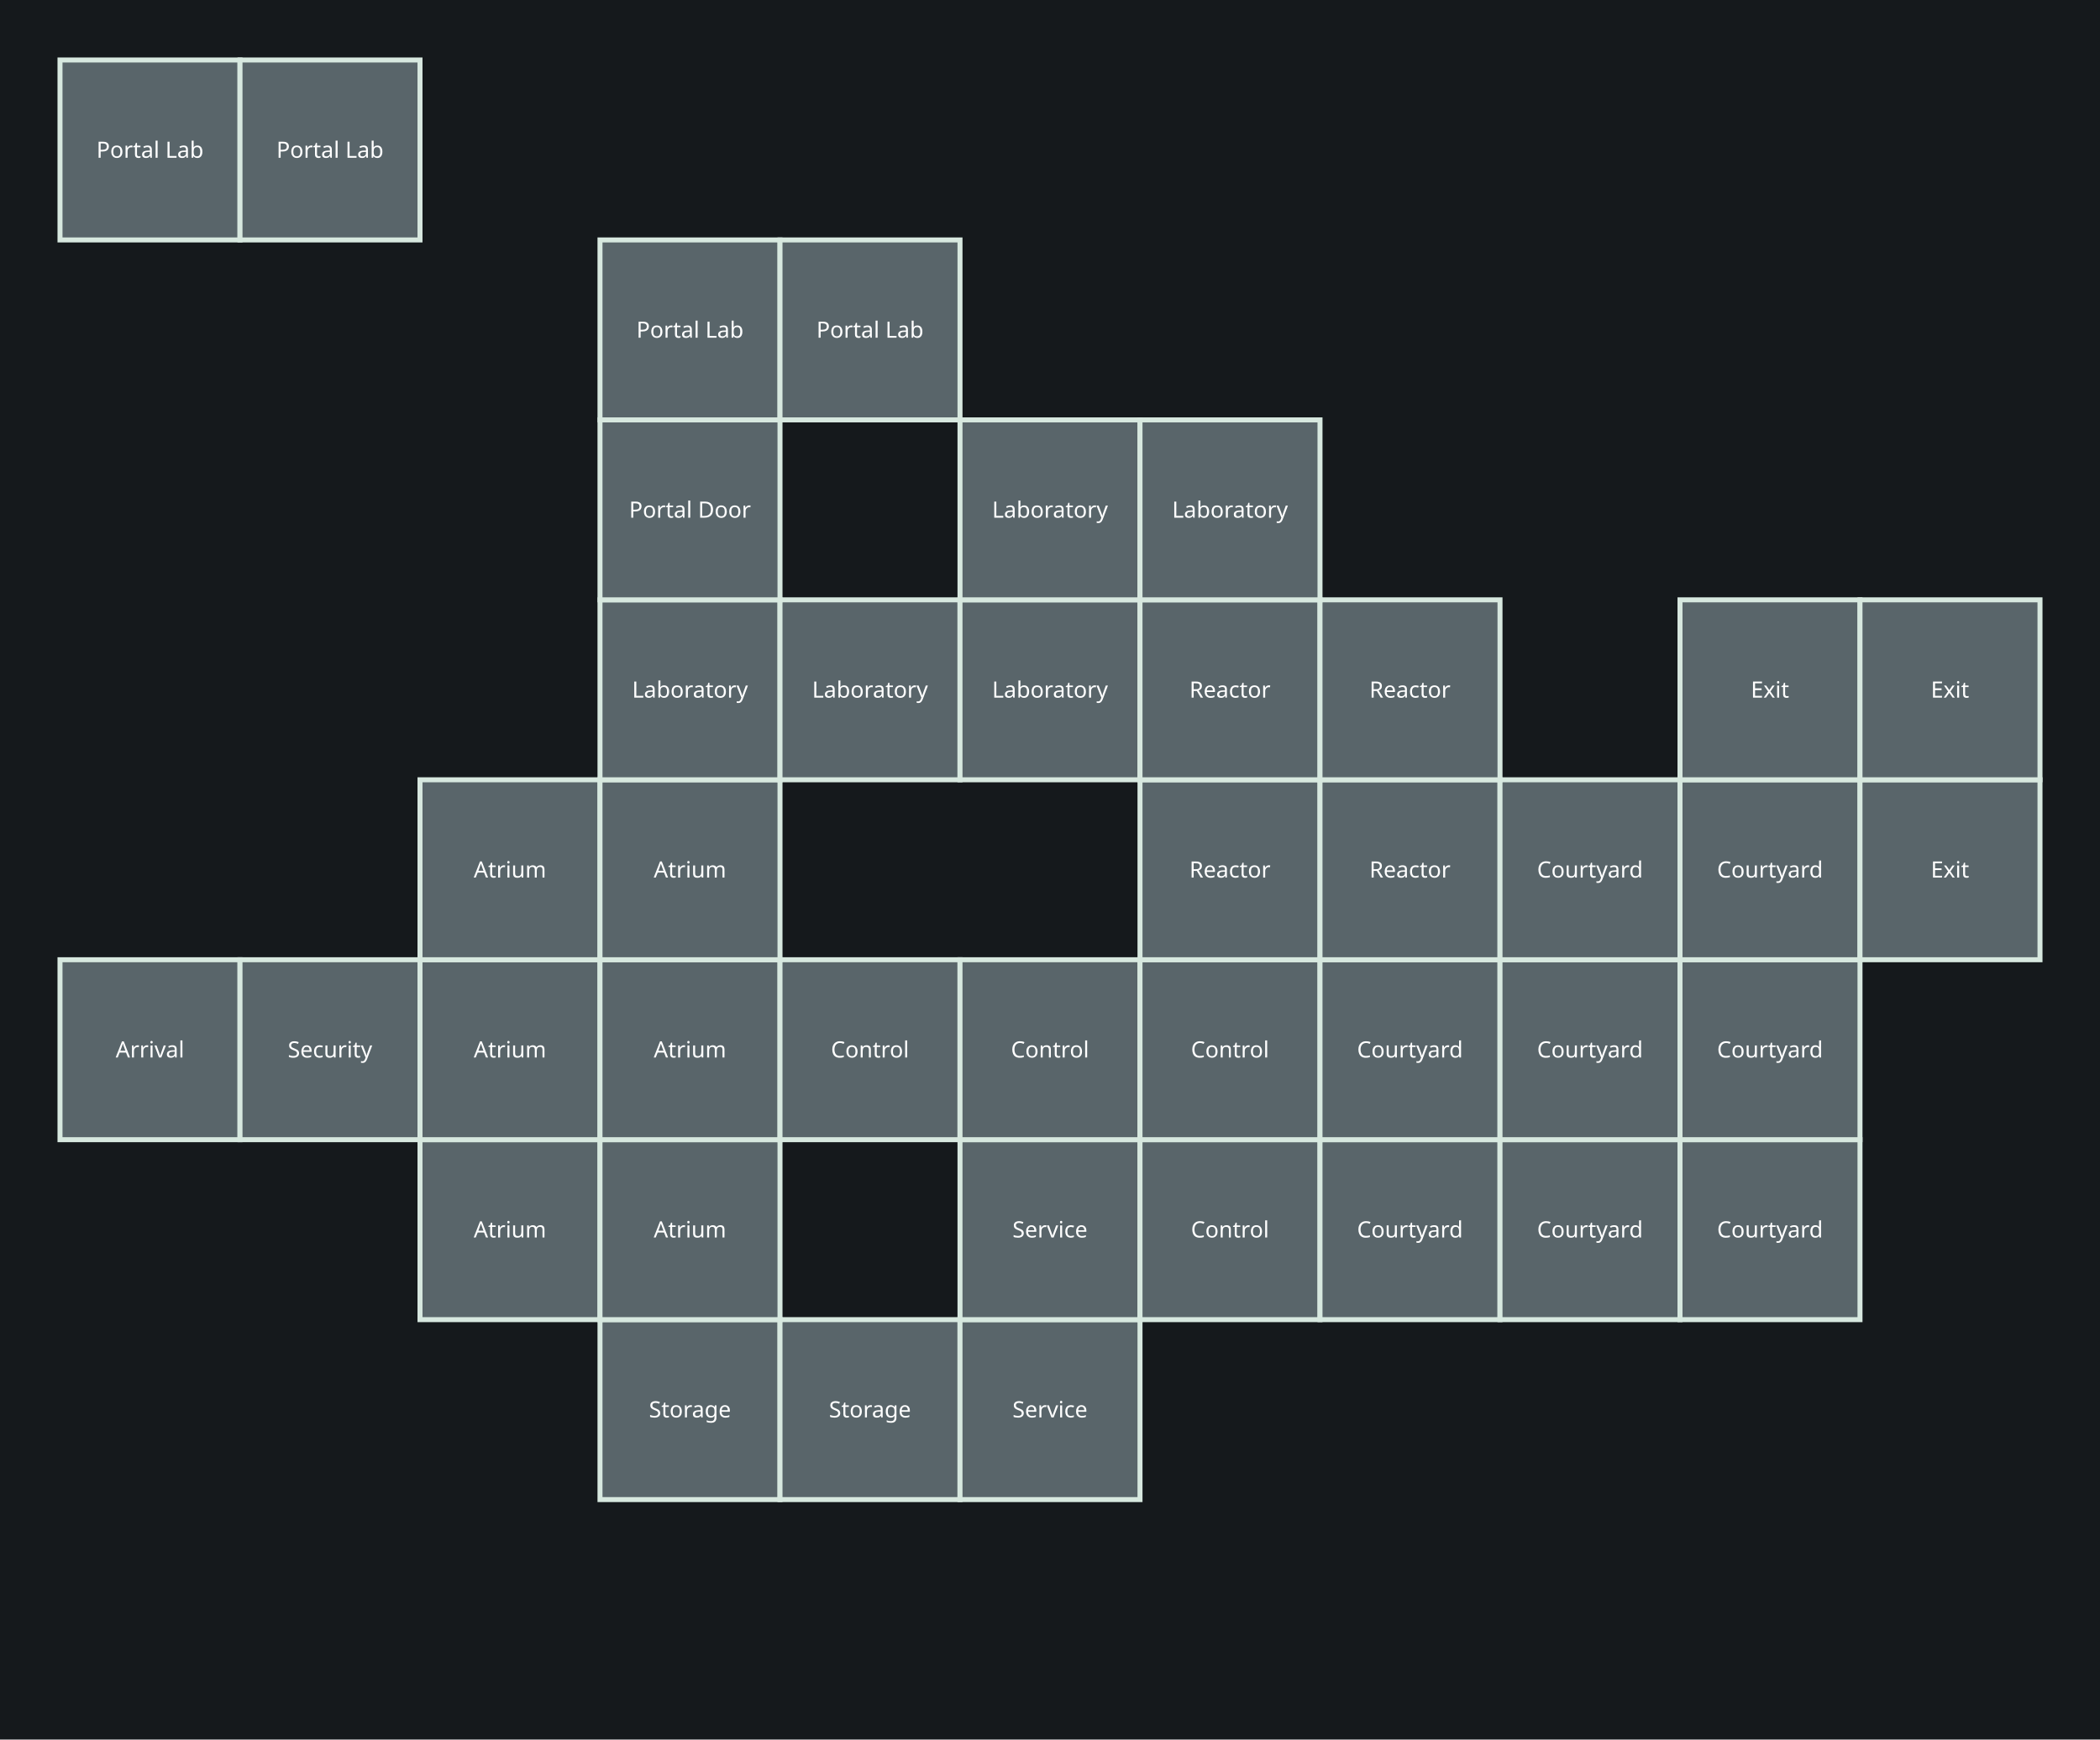
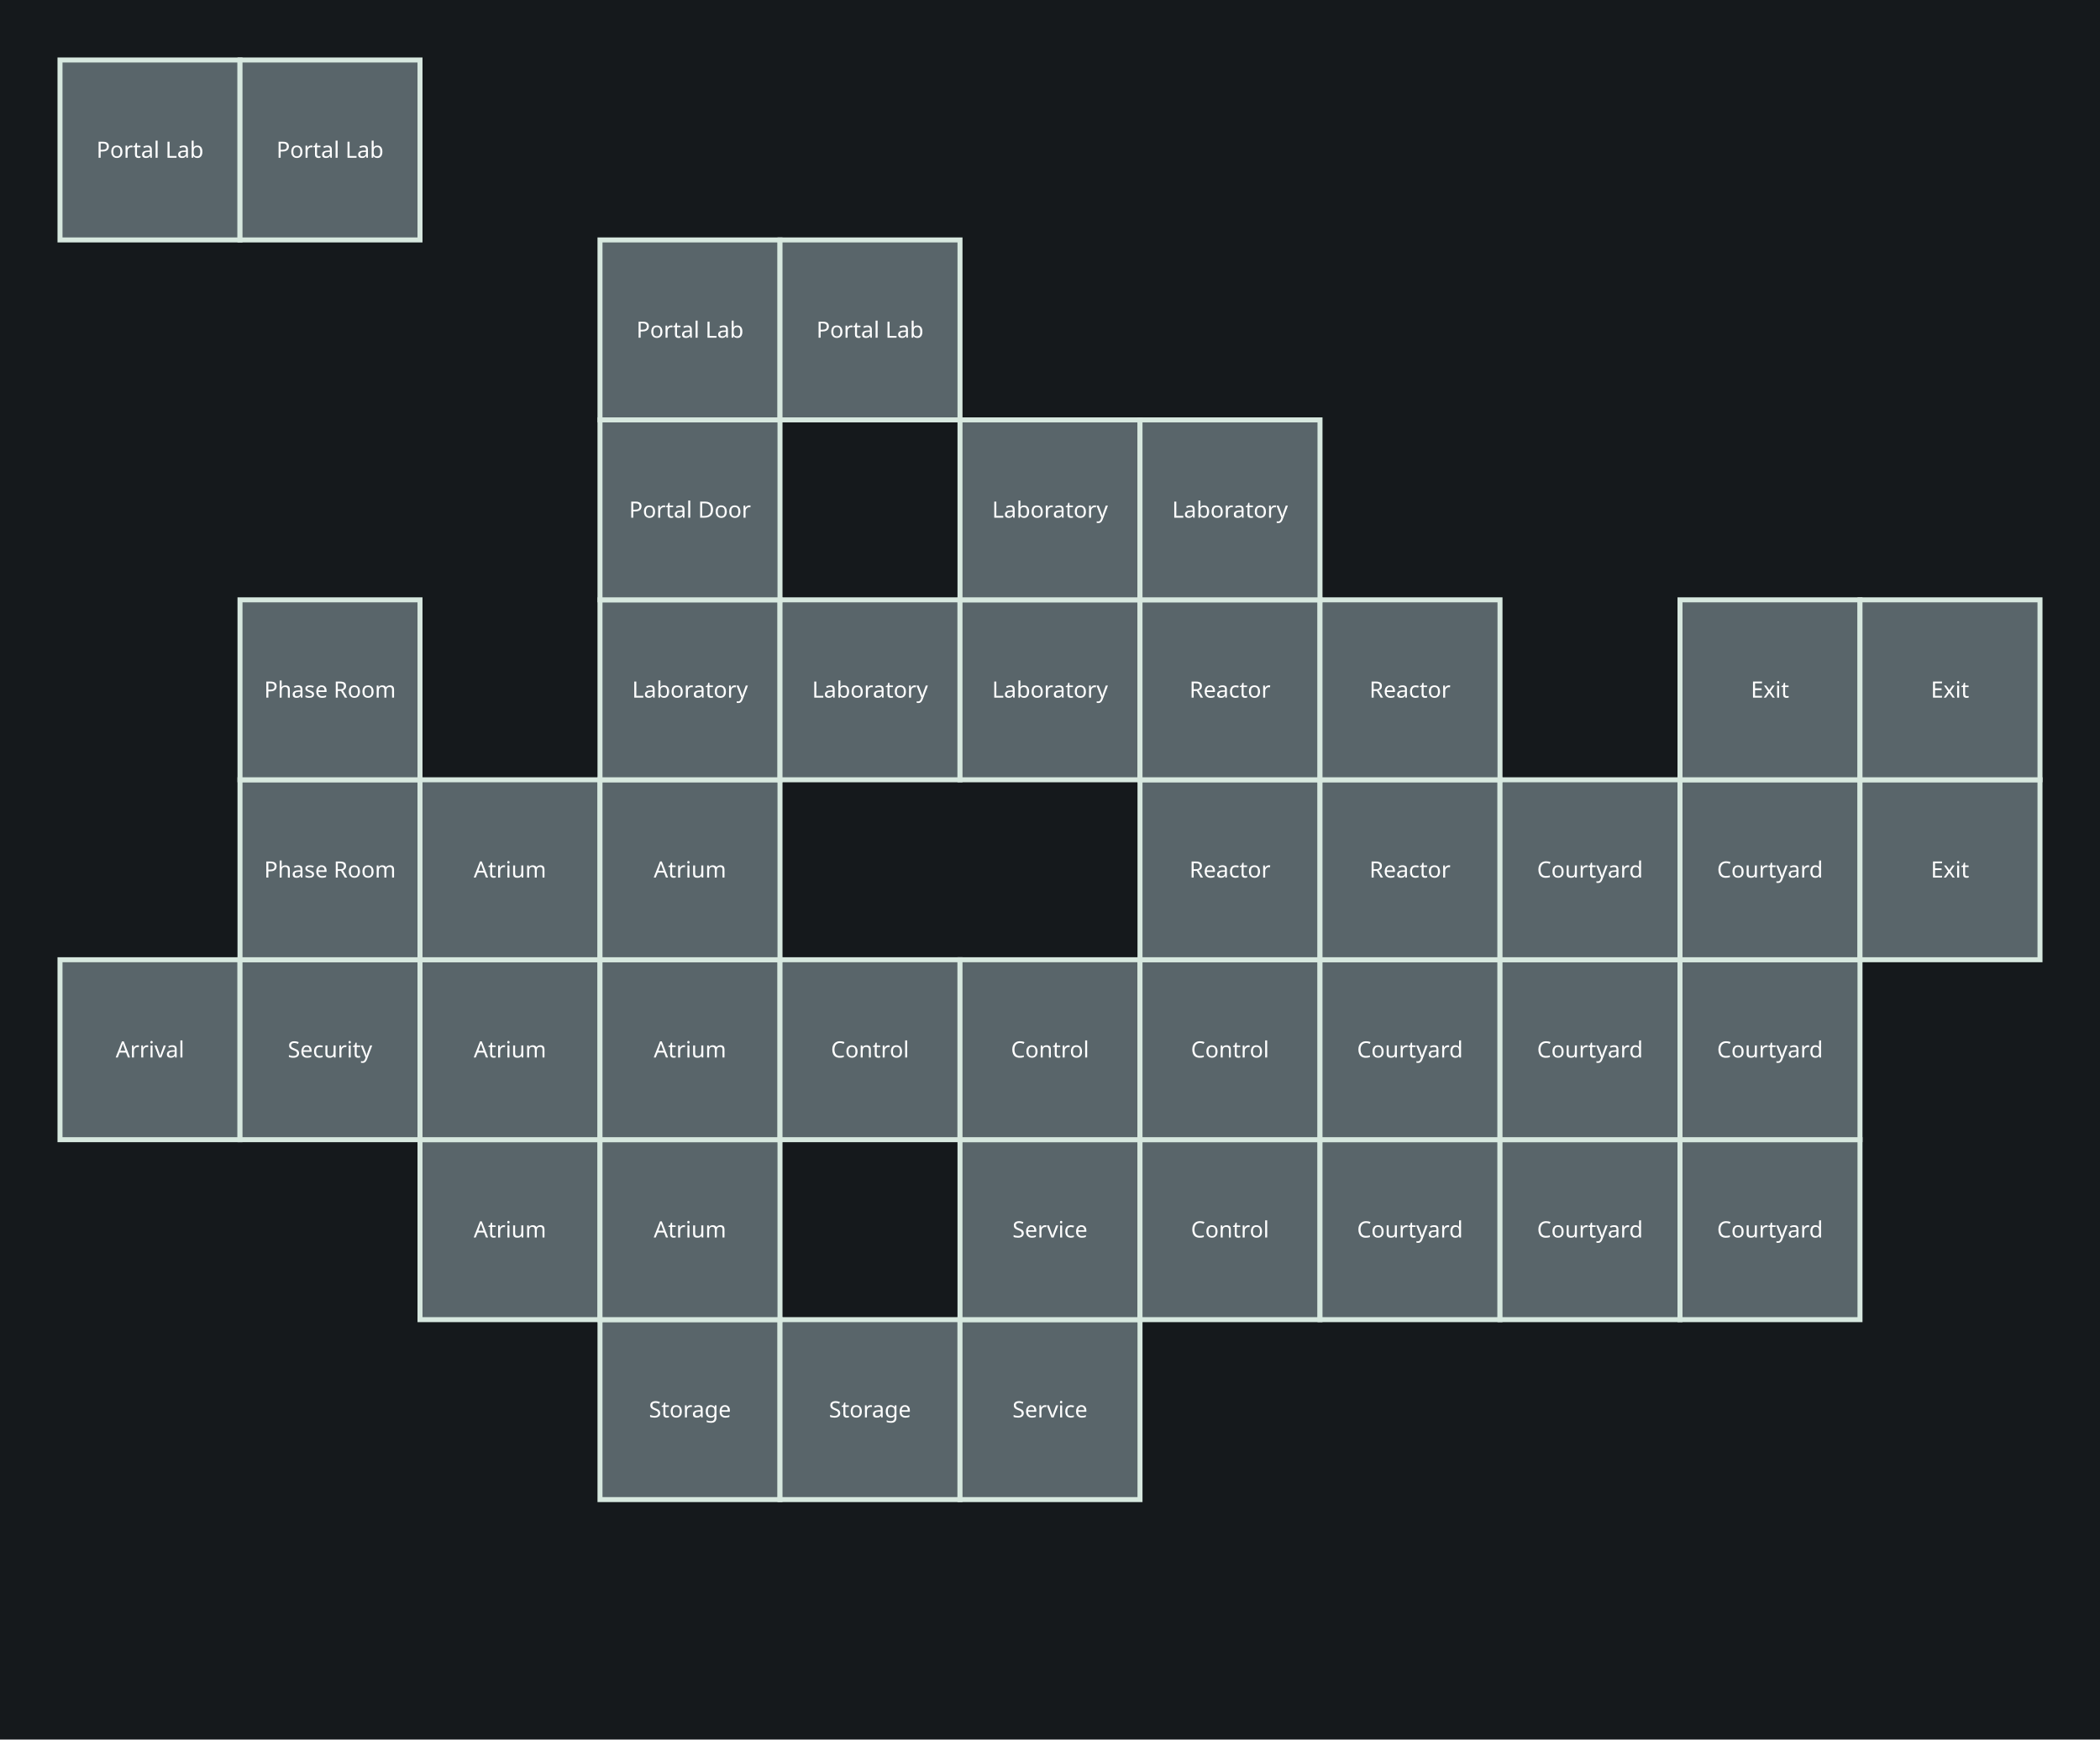
<svg xmlns="http://www.w3.org/2000/svg" width="840" height="696" viewBox="0 0 840 696">
  <rect width="100%" height="100%" fill="#15191c" />
  <rect x="240" y="528" width="72" height="72" fill="#59656a" stroke="#d7e8df" stroke-width="2" />
  <text x="276.0" y="564.0" text-anchor="middle" dominant-baseline="middle" fill="white" font-family="sans-serif" font-size="9">Storage</text>
  <rect x="312" y="528" width="72" height="72" fill="#59656a" stroke="#d7e8df" stroke-width="2" />
  <text x="348.0" y="564.0" text-anchor="middle" dominant-baseline="middle" fill="white" font-family="sans-serif" font-size="9">Storage</text>
  <rect x="384" y="528" width="72" height="72" fill="#59656a" stroke="#d7e8df" stroke-width="2" />
  <text x="420.0" y="564.0" text-anchor="middle" dominant-baseline="middle" fill="white" font-family="sans-serif" font-size="9">Service</text>
  <rect x="168" y="456" width="72" height="72" fill="#59656a" stroke="#d7e8df" stroke-width="2" />
  <text x="204.0" y="492.0" text-anchor="middle" dominant-baseline="middle" fill="white" font-family="sans-serif" font-size="9">Atrium</text>
  <rect x="240" y="456" width="72" height="72" fill="#59656a" stroke="#d7e8df" stroke-width="2" />
  <text x="276.0" y="492.0" text-anchor="middle" dominant-baseline="middle" fill="white" font-family="sans-serif" font-size="9">Atrium</text>
  <rect x="384" y="456" width="72" height="72" fill="#59656a" stroke="#d7e8df" stroke-width="2" />
  <text x="420.0" y="492.0" text-anchor="middle" dominant-baseline="middle" fill="white" font-family="sans-serif" font-size="9">Service</text>
  <rect x="456" y="456" width="72" height="72" fill="#59656a" stroke="#d7e8df" stroke-width="2" />
  <text x="492.0" y="492.0" text-anchor="middle" dominant-baseline="middle" fill="white" font-family="sans-serif" font-size="9">Control</text>
  <rect x="528" y="456" width="72" height="72" fill="#59656a" stroke="#d7e8df" stroke-width="2" />
  <text x="564.0" y="492.0" text-anchor="middle" dominant-baseline="middle" fill="white" font-family="sans-serif" font-size="9">Courtyard</text>
  <rect x="600" y="456" width="72" height="72" fill="#59656a" stroke="#d7e8df" stroke-width="2" />
  <text x="636.0" y="492.0" text-anchor="middle" dominant-baseline="middle" fill="white" font-family="sans-serif" font-size="9">Courtyard</text>
  <rect x="672" y="456" width="72" height="72" fill="#59656a" stroke="#d7e8df" stroke-width="2" />
  <text x="708.0" y="492.0" text-anchor="middle" dominant-baseline="middle" fill="white" font-family="sans-serif" font-size="9">Courtyard</text>
  <rect x="24" y="384" width="72" height="72" fill="#59656a" stroke="#d7e8df" stroke-width="2" />
  <text x="60.0" y="420.0" text-anchor="middle" dominant-baseline="middle" fill="white" font-family="sans-serif" font-size="9">Arrival</text>
  <rect x="96" y="384" width="72" height="72" fill="#59656a" stroke="#d7e8df" stroke-width="2" />
  <text x="132.0" y="420.0" text-anchor="middle" dominant-baseline="middle" fill="white" font-family="sans-serif" font-size="9">Security</text>
  <rect x="168" y="384" width="72" height="72" fill="#59656a" stroke="#d7e8df" stroke-width="2" />
  <text x="204.0" y="420.0" text-anchor="middle" dominant-baseline="middle" fill="white" font-family="sans-serif" font-size="9">Atrium</text>
  <rect x="240" y="384" width="72" height="72" fill="#59656a" stroke="#d7e8df" stroke-width="2" />
  <text x="276.0" y="420.0" text-anchor="middle" dominant-baseline="middle" fill="white" font-family="sans-serif" font-size="9">Atrium</text>
  <rect x="312" y="384" width="72" height="72" fill="#59656a" stroke="#d7e8df" stroke-width="2" />
  <text x="348.0" y="420.0" text-anchor="middle" dominant-baseline="middle" fill="white" font-family="sans-serif" font-size="9">Control</text>
  <rect x="384" y="384" width="72" height="72" fill="#59656a" stroke="#d7e8df" stroke-width="2" />
  <text x="420.0" y="420.0" text-anchor="middle" dominant-baseline="middle" fill="white" font-family="sans-serif" font-size="9">Control</text>
  <rect x="456" y="384" width="72" height="72" fill="#59656a" stroke="#d7e8df" stroke-width="2" />
  <text x="492.0" y="420.0" text-anchor="middle" dominant-baseline="middle" fill="white" font-family="sans-serif" font-size="9">Control</text>
  <rect x="528" y="384" width="72" height="72" fill="#59656a" stroke="#d7e8df" stroke-width="2" />
  <text x="564.0" y="420.0" text-anchor="middle" dominant-baseline="middle" fill="white" font-family="sans-serif" font-size="9">Courtyard</text>
  <rect x="600" y="384" width="72" height="72" fill="#59656a" stroke="#d7e8df" stroke-width="2" />
  <text x="636.0" y="420.0" text-anchor="middle" dominant-baseline="middle" fill="white" font-family="sans-serif" font-size="9">Courtyard</text>
  <rect x="672" y="384" width="72" height="72" fill="#59656a" stroke="#d7e8df" stroke-width="2" />
  <text x="708.0" y="420.0" text-anchor="middle" dominant-baseline="middle" fill="white" font-family="sans-serif" font-size="9">Courtyard</text>
+   <rect x="96" y="312" width="72" height="72" fill="#59656a" stroke="#d7e8df" stroke-width="2" />
+   <text x="132.0" y="348.0" text-anchor="middle" dominant-baseline="middle" fill="white" font-family="sans-serif" font-size="9">Phase Room</text>
  <rect x="168" y="312" width="72" height="72" fill="#59656a" stroke="#d7e8df" stroke-width="2" />
  <text x="204.0" y="348.0" text-anchor="middle" dominant-baseline="middle" fill="white" font-family="sans-serif" font-size="9">Atrium</text>
  <rect x="240" y="312" width="72" height="72" fill="#59656a" stroke="#d7e8df" stroke-width="2" />
  <text x="276.0" y="348.0" text-anchor="middle" dominant-baseline="middle" fill="white" font-family="sans-serif" font-size="9">Atrium</text>
  <rect x="456" y="312" width="72" height="72" fill="#59656a" stroke="#d7e8df" stroke-width="2" />
  <text x="492.0" y="348.0" text-anchor="middle" dominant-baseline="middle" fill="white" font-family="sans-serif" font-size="9">Reactor</text>
  <rect x="528" y="312" width="72" height="72" fill="#59656a" stroke="#d7e8df" stroke-width="2" />
  <text x="564.0" y="348.0" text-anchor="middle" dominant-baseline="middle" fill="white" font-family="sans-serif" font-size="9">Reactor</text>
  <rect x="600" y="312" width="72" height="72" fill="#59656a" stroke="#d7e8df" stroke-width="2" />
  <text x="636.0" y="348.0" text-anchor="middle" dominant-baseline="middle" fill="white" font-family="sans-serif" font-size="9">Courtyard</text>
  <rect x="672" y="312" width="72" height="72" fill="#59656a" stroke="#d7e8df" stroke-width="2" />
  <text x="708.0" y="348.0" text-anchor="middle" dominant-baseline="middle" fill="white" font-family="sans-serif" font-size="9">Courtyard</text>
  <rect x="744" y="312" width="72" height="72" fill="#59656a" stroke="#d7e8df" stroke-width="2" />
  <text x="780.0" y="348.0" text-anchor="middle" dominant-baseline="middle" fill="white" font-family="sans-serif" font-size="9">Exit</text>
+   <rect x="96" y="240" width="72" height="72" fill="#59656a" stroke="#d7e8df" stroke-width="2" />
+   <text x="132.0" y="276.0" text-anchor="middle" dominant-baseline="middle" fill="white" font-family="sans-serif" font-size="9">Phase Room</text>
  <rect x="240" y="240" width="72" height="72" fill="#59656a" stroke="#d7e8df" stroke-width="2" />
  <text x="276.0" y="276.0" text-anchor="middle" dominant-baseline="middle" fill="white" font-family="sans-serif" font-size="9">Laboratory</text>
  <rect x="312" y="240" width="72" height="72" fill="#59656a" stroke="#d7e8df" stroke-width="2" />
  <text x="348.0" y="276.0" text-anchor="middle" dominant-baseline="middle" fill="white" font-family="sans-serif" font-size="9">Laboratory</text>
  <rect x="384" y="240" width="72" height="72" fill="#59656a" stroke="#d7e8df" stroke-width="2" />
  <text x="420.0" y="276.0" text-anchor="middle" dominant-baseline="middle" fill="white" font-family="sans-serif" font-size="9">Laboratory</text>
  <rect x="456" y="240" width="72" height="72" fill="#59656a" stroke="#d7e8df" stroke-width="2" />
  <text x="492.0" y="276.0" text-anchor="middle" dominant-baseline="middle" fill="white" font-family="sans-serif" font-size="9">Reactor</text>
  <rect x="528" y="240" width="72" height="72" fill="#59656a" stroke="#d7e8df" stroke-width="2" />
  <text x="564.0" y="276.0" text-anchor="middle" dominant-baseline="middle" fill="white" font-family="sans-serif" font-size="9">Reactor</text>
  <rect x="672" y="240" width="72" height="72" fill="#59656a" stroke="#d7e8df" stroke-width="2" />
  <text x="708.0" y="276.0" text-anchor="middle" dominant-baseline="middle" fill="white" font-family="sans-serif" font-size="9">Exit</text>
  <rect x="744" y="240" width="72" height="72" fill="#59656a" stroke="#d7e8df" stroke-width="2" />
  <text x="780.0" y="276.0" text-anchor="middle" dominant-baseline="middle" fill="white" font-family="sans-serif" font-size="9">Exit</text>
  <rect x="240" y="168" width="72" height="72" fill="#59656a" stroke="#d7e8df" stroke-width="2" />
  <text x="276.0" y="204.0" text-anchor="middle" dominant-baseline="middle" fill="white" font-family="sans-serif" font-size="9">Portal Door</text>
  <rect x="384" y="168" width="72" height="72" fill="#59656a" stroke="#d7e8df" stroke-width="2" />
  <text x="420.0" y="204.0" text-anchor="middle" dominant-baseline="middle" fill="white" font-family="sans-serif" font-size="9">Laboratory</text>
  <rect x="456" y="168" width="72" height="72" fill="#59656a" stroke="#d7e8df" stroke-width="2" />
  <text x="492.0" y="204.0" text-anchor="middle" dominant-baseline="middle" fill="white" font-family="sans-serif" font-size="9">Laboratory</text>
  <rect x="240" y="96" width="72" height="72" fill="#59656a" stroke="#d7e8df" stroke-width="2" />
  <text x="276.0" y="132.0" text-anchor="middle" dominant-baseline="middle" fill="white" font-family="sans-serif" font-size="9">Portal Lab</text>
  <rect x="312" y="96" width="72" height="72" fill="#59656a" stroke="#d7e8df" stroke-width="2" />
  <text x="348.0" y="132.0" text-anchor="middle" dominant-baseline="middle" fill="white" font-family="sans-serif" font-size="9">Portal Lab</text>
  <rect x="24" y="24" width="72" height="72" fill="#59656a" stroke="#d7e8df" stroke-width="2" />
  <text x="60.0" y="60.0" text-anchor="middle" dominant-baseline="middle" fill="white" font-family="sans-serif" font-size="9">Portal Lab</text>
  <rect x="96" y="24" width="72" height="72" fill="#59656a" stroke="#d7e8df" stroke-width="2" />
  <text x="132.0" y="60.0" text-anchor="middle" dominant-baseline="middle" fill="white" font-family="sans-serif" font-size="9">Portal Lab</text>
</svg>
